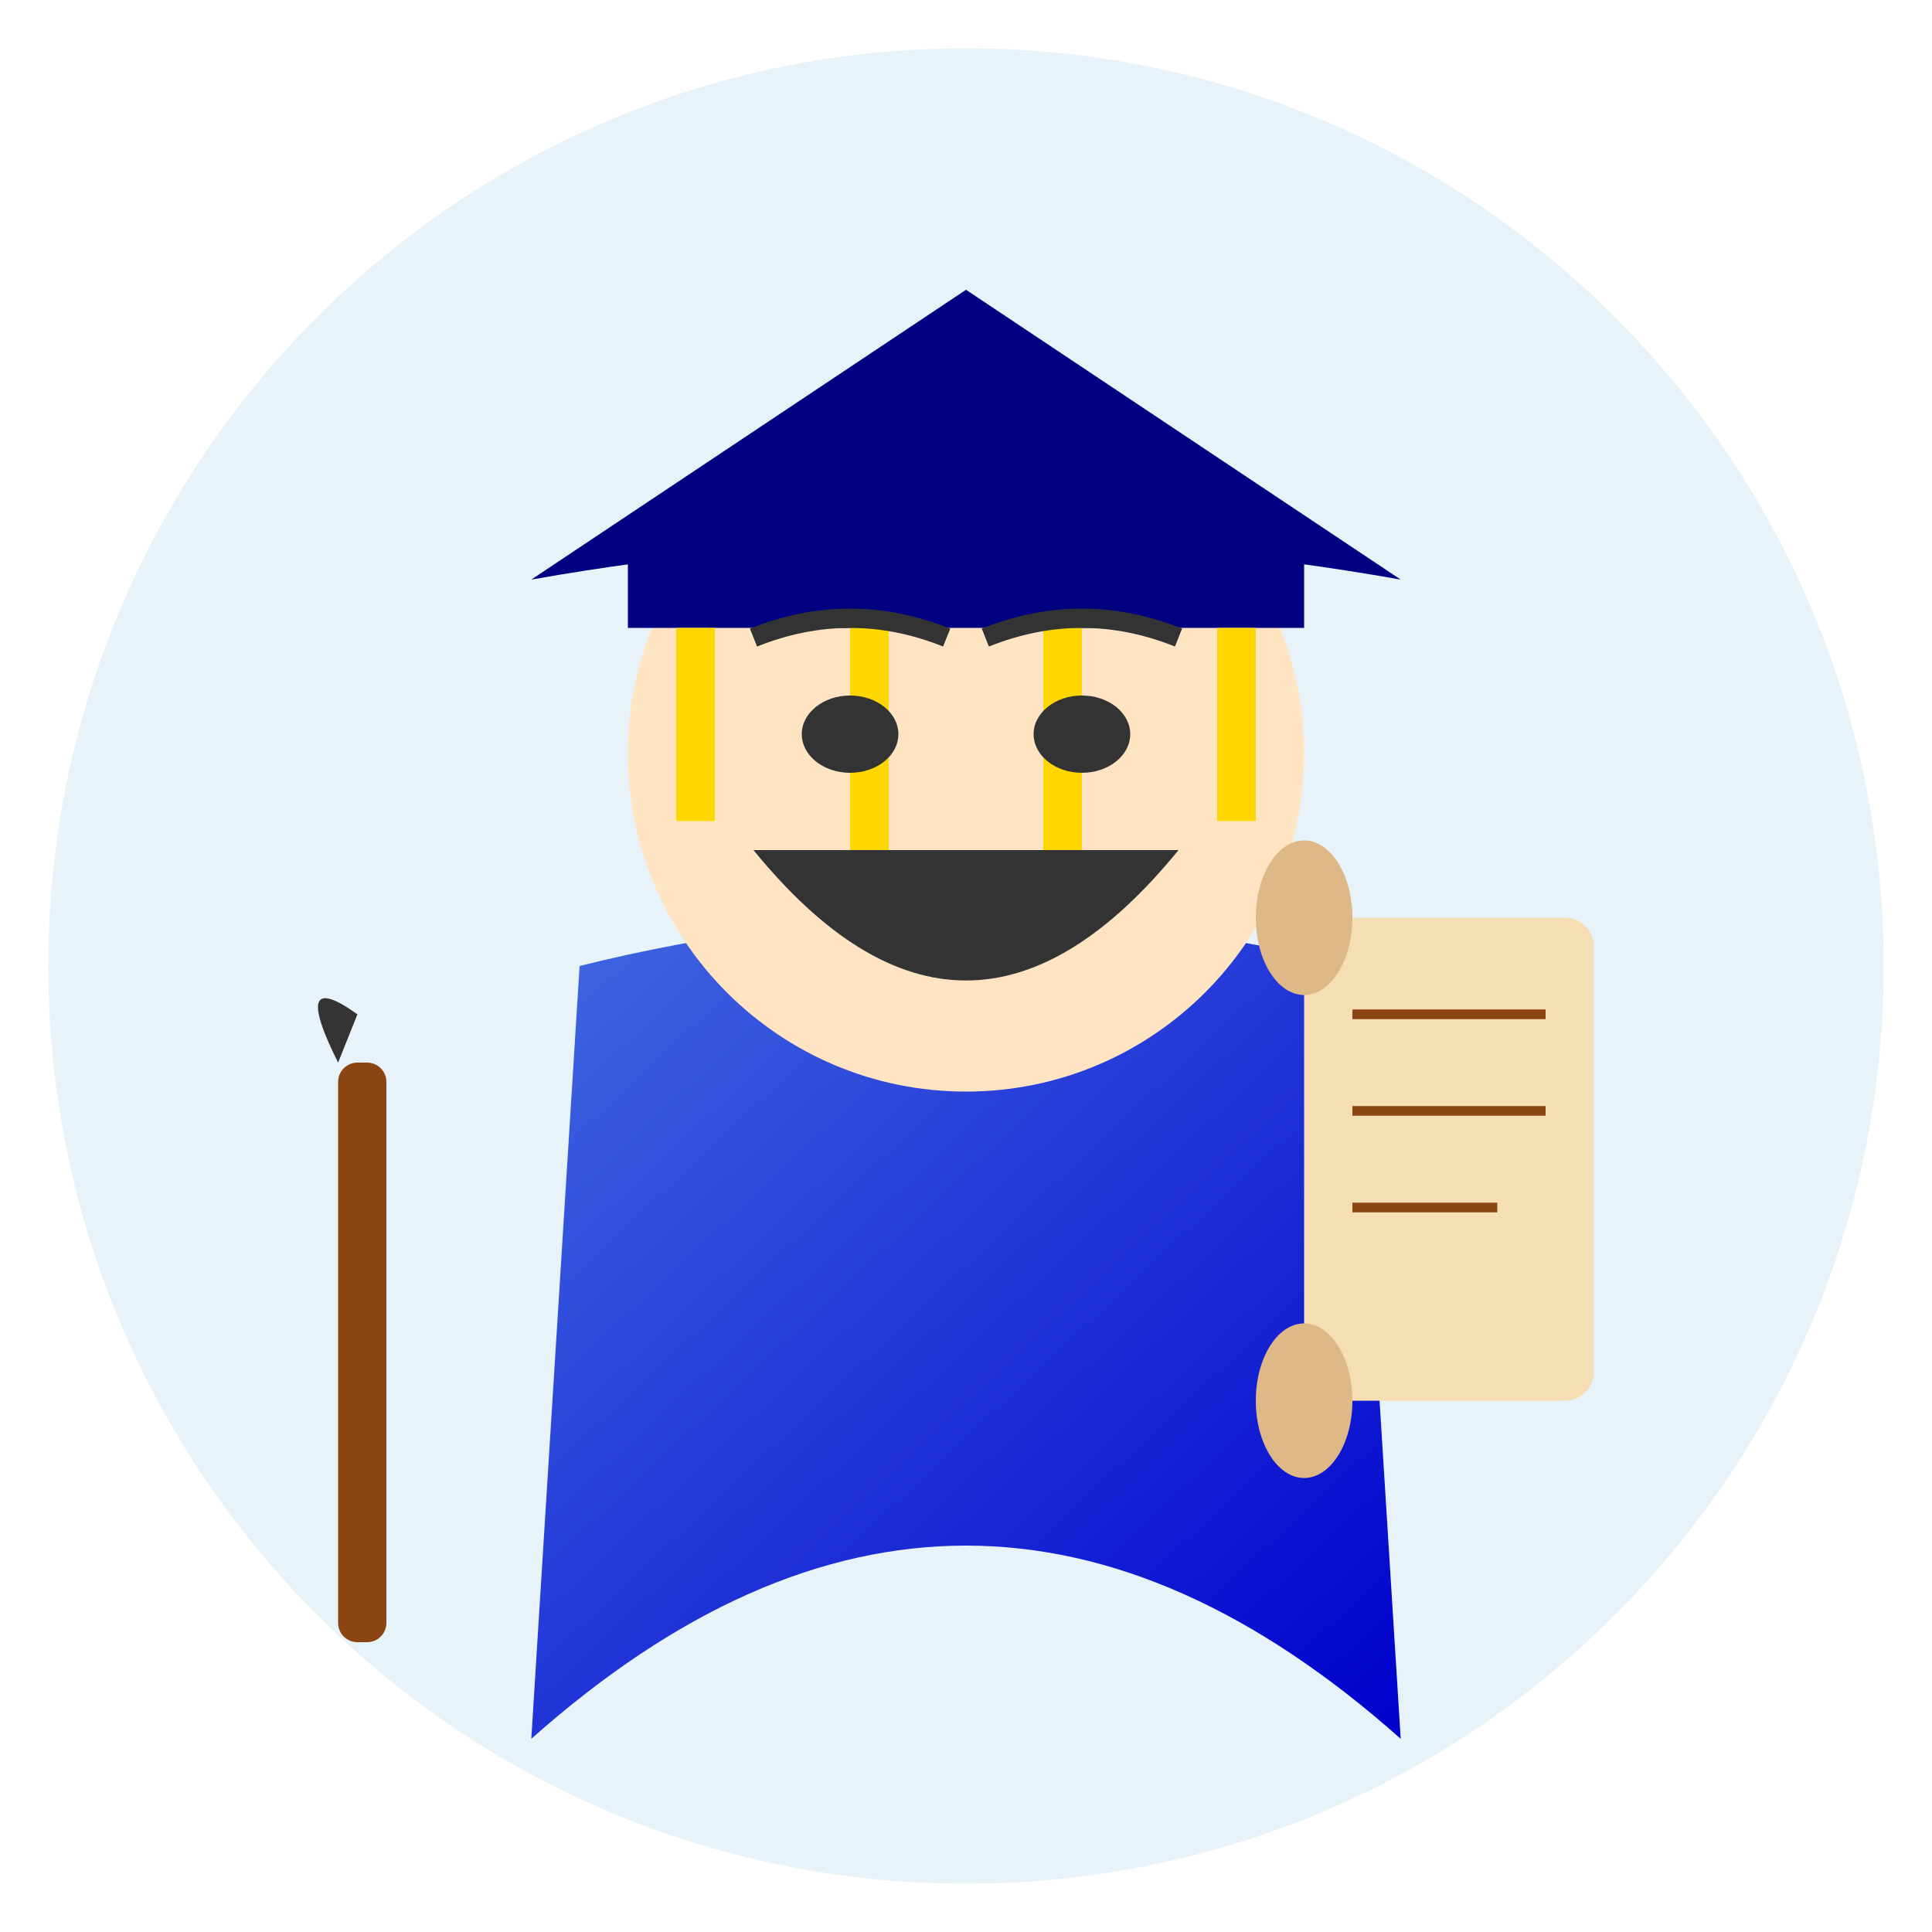
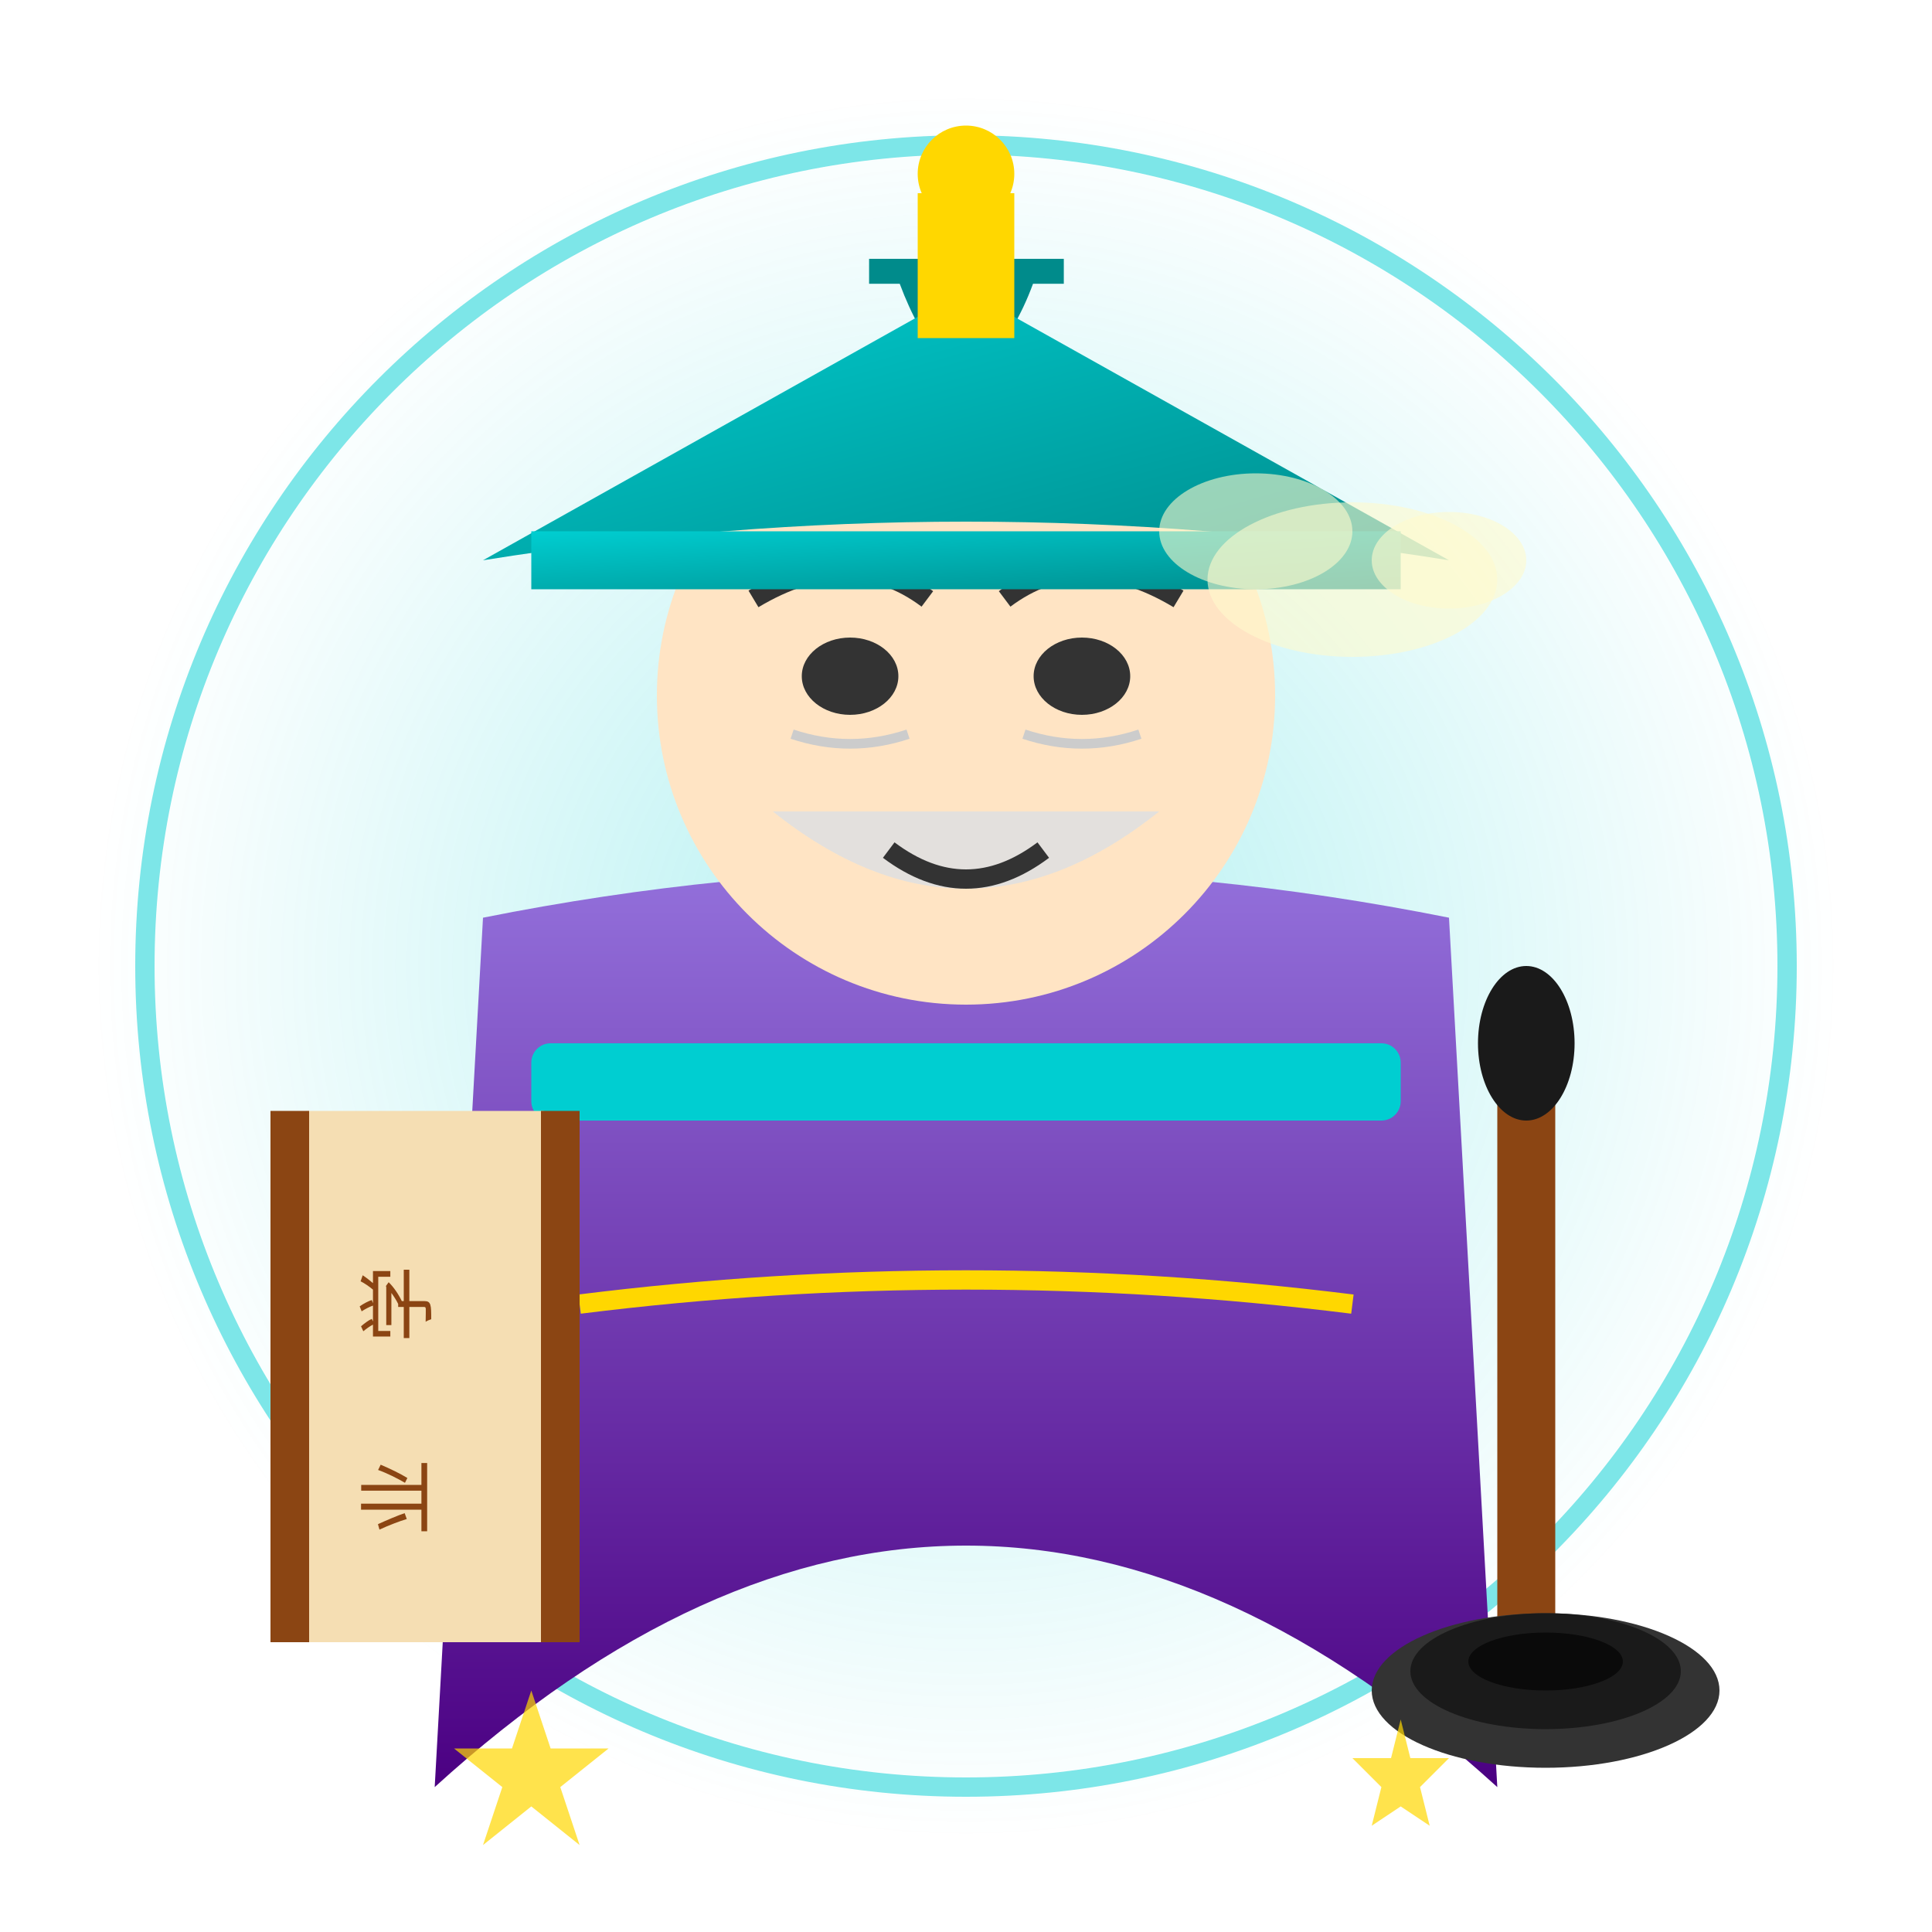
<svg xmlns="http://www.w3.org/2000/svg" viewBox="0 0 200 200">
  <defs>
-     <linearGradient id="blue" x1="0%" y1="0%" x2="100%" y2="100%">
-       <stop offset="0%" style="stop-color:#4169E1" />
-       <stop offset="100%" style="stop-color:#0000CD" />
+     <linearGradient id="wenchang-cyan" x1="0%" y1="0%" x2="100%" y2="100%">
+       <stop offset="0%" style="stop-color:#00CED1" />
+       <stop offset="100%" style="stop-color:#008B8B" />
    </linearGradient>
+     <linearGradient id="wenchang-purple" x1="0%" y1="0%" x2="0%" y2="100%">
+       <stop offset="0%" style="stop-color:#9370DB" />
+       <stop offset="100%" style="stop-color:#4B0082" />
+     </linearGradient>
+     <radialGradient id="wenchang-glow" cx="50%" cy="50%" r="50%">
+       <stop offset="0%" style="stop-color:#00CED1;stop-opacity:0.3" />
+       <stop offset="100%" style="stop-color:#00CED1;stop-opacity:0" />
+     </radialGradient>
  </defs>
-   <circle cx="100" cy="100" r="95" fill="#ADD8E6" opacity="0.3" />
-   <path d="M55 180 Q100 140 145 180 L140 100 Q100 90 60 100 Z" fill="url(#blue)" />
-   <circle cx="100" cy="78" r="35" fill="#FFE4C4" />
-   <path d="M55 60 L100 30 L145 60 Q100 52 55 60" fill="#000080" />
-   <rect x="65" y="55" width="70" height="10" fill="#000080" />
-   <rect x="70" y="65" width="4" height="20" fill="#FFD700" />
-   <rect x="88" y="65" width="4" height="25" fill="#FFD700" />
-   <rect x="108" y="65" width="4" height="25" fill="#FFD700" />
-   <rect x="126" y="65" width="4" height="20" fill="#FFD700" />
-   <ellipse cx="88" cy="76" rx="5" ry="4" fill="#333" />
-   <ellipse cx="112" cy="76" rx="5" ry="4" fill="#333" />
-   <path d="M78 66 Q88 62 98 66" stroke="#333" stroke-width="2" fill="none" />
-   <path d="M102 66 Q112 62 122 66" stroke="#333" stroke-width="2" fill="none" />
-   <path d="M78 88 Q100 115 122 88" fill="#333" />
-   <rect x="135" y="95" width="30" height="50" fill="#F5DEB3" rx="3" />
-   <ellipse cx="135" cy="95" rx="5" ry="8" fill="#DEB887" />
-   <ellipse cx="135" cy="145" rx="5" ry="8" fill="#DEB887" />
-   <line x1="140" y1="105" x2="160" y2="105" stroke="#8B4513" stroke-width="1" />
-   <line x1="140" y1="115" x2="160" y2="115" stroke="#8B4513" stroke-width="1" />
-   <line x1="140" y1="125" x2="155" y2="125" stroke="#8B4513" stroke-width="1" />
-   <rect x="35" y="110" width="5" height="60" fill="#8B4513" rx="2" />
-   <path d="M35 110 Q30 100 37 105" fill="#333" />
+   <circle cx="100" cy="100" r="90" fill="url(#wenchang-glow)" />
+   <circle cx="100" cy="100" r="85" fill="none" stroke="#00CED1" stroke-width="2" opacity="0.5" />
+   <text x="100" y="42" font-size="22" fill="#008B8B" text-anchor="middle" font-family="serif" font-weight="bold">文</text>
+   <path d="M45 185 Q100 135 155 185 L150 95 Q100 85 50 95 Z" fill="url(#wenchang-purple)" />
+   <path d="M65 115 Q100 110 135 115" stroke="#FFD700" stroke-width="2" fill="none" />
+   <path d="M60 135 Q100 130 140 135" stroke="#FFD700" stroke-width="2" fill="none" />
+   <rect x="55" y="108" width="90" height="8" rx="2" fill="#00CED1" />
+   <circle cx="100" cy="72" r="32" fill="#FFE4C4" />
+   <ellipse cx="88" cy="70" rx="5" ry="4" fill="#333" />
+   <ellipse cx="112" cy="70" rx="5" ry="4" fill="#333" />
+   <path d="M78 62 Q88 56 96 62" stroke="#333" stroke-width="2" fill="none" />
+   <path d="M104 62 Q112 56 122 62" stroke="#333" stroke-width="2" fill="none" />
+   <path d="M82 76 Q88 78 94 76" stroke="#ccc" stroke-width="1" fill="none" />
+   <path d="M106 76 Q112 78 118 76" stroke="#ccc" stroke-width="1" fill="none" />
+   <path d="M80 84 Q100 100 120 84" fill="#E0E0E0" opacity="0.9" />
+   <path d="M92 88 Q100 94 108 88" stroke="#333" stroke-width="2" fill="none" />
+   <path d="M50 58 L100 30 L150 58 Q100 50 50 58" fill="url(#wenchang-cyan)" />
+   <rect x="55" y="55" width="90" height="6" fill="url(#wenchang-cyan)" />
+   <rect x="95" y="20" width="10" height="15" fill="#FFD700" />
+   <circle cx="100" cy="18" r="5" fill="#FFD700" />
+   <rect x="30" y="115" width="28" height="55" rx="2" fill="#F5DEB3" />
+   <rect x="28" y="115" width="4" height="55" fill="#8B4513" />
+   <rect x="56" y="115" width="4" height="55" fill="#8B4513" />
+   <text x="44" y="135" font-size="8" fill="#8B4513" text-anchor="middle" transform="rotate(-90, 44, 135)">学</text>
+   <text x="44" y="155" font-size="8" fill="#8B4513" text-anchor="middle" transform="rotate(-90, 44, 155)">业</text>
+   <rect x="155" y="110" width="6" height="70" rx="1" fill="#8B4513" />
+   <ellipse cx="158" cy="108" rx="5" ry="8" fill="#1a1a1a" />
+   <ellipse cx="160" cy="175" rx="18" ry="8" fill="#333" />
+   <ellipse cx="160" cy="173" rx="14" ry="6" fill="#1a1a1a" />
+   <ellipse cx="160" cy="172" rx="8" ry="3" fill="#0a0a0a" />
+   <polygon points="55,175 57,181 63,181 58,185 60,191 55,187 50,191 52,185 47,181 53,181" fill="#FFD700" opacity="0.7" />
+   <polygon points="145,178 146,182 150,182 147,185 148,189 145,187 142,189 143,185 140,182 144,182" fill="#FFD700" opacity="0.7" />
+   <ellipse cx="140" cy="60" rx="15" ry="8" fill="#FFFACD" opacity="0.6" />
+   <ellipse cx="130" cy="55" rx="10" ry="6" fill="#FFFACD" opacity="0.6" />
+   <ellipse cx="150" cy="58" rx="8" ry="5" fill="#FFFACD" opacity="0.6" />
</svg>
